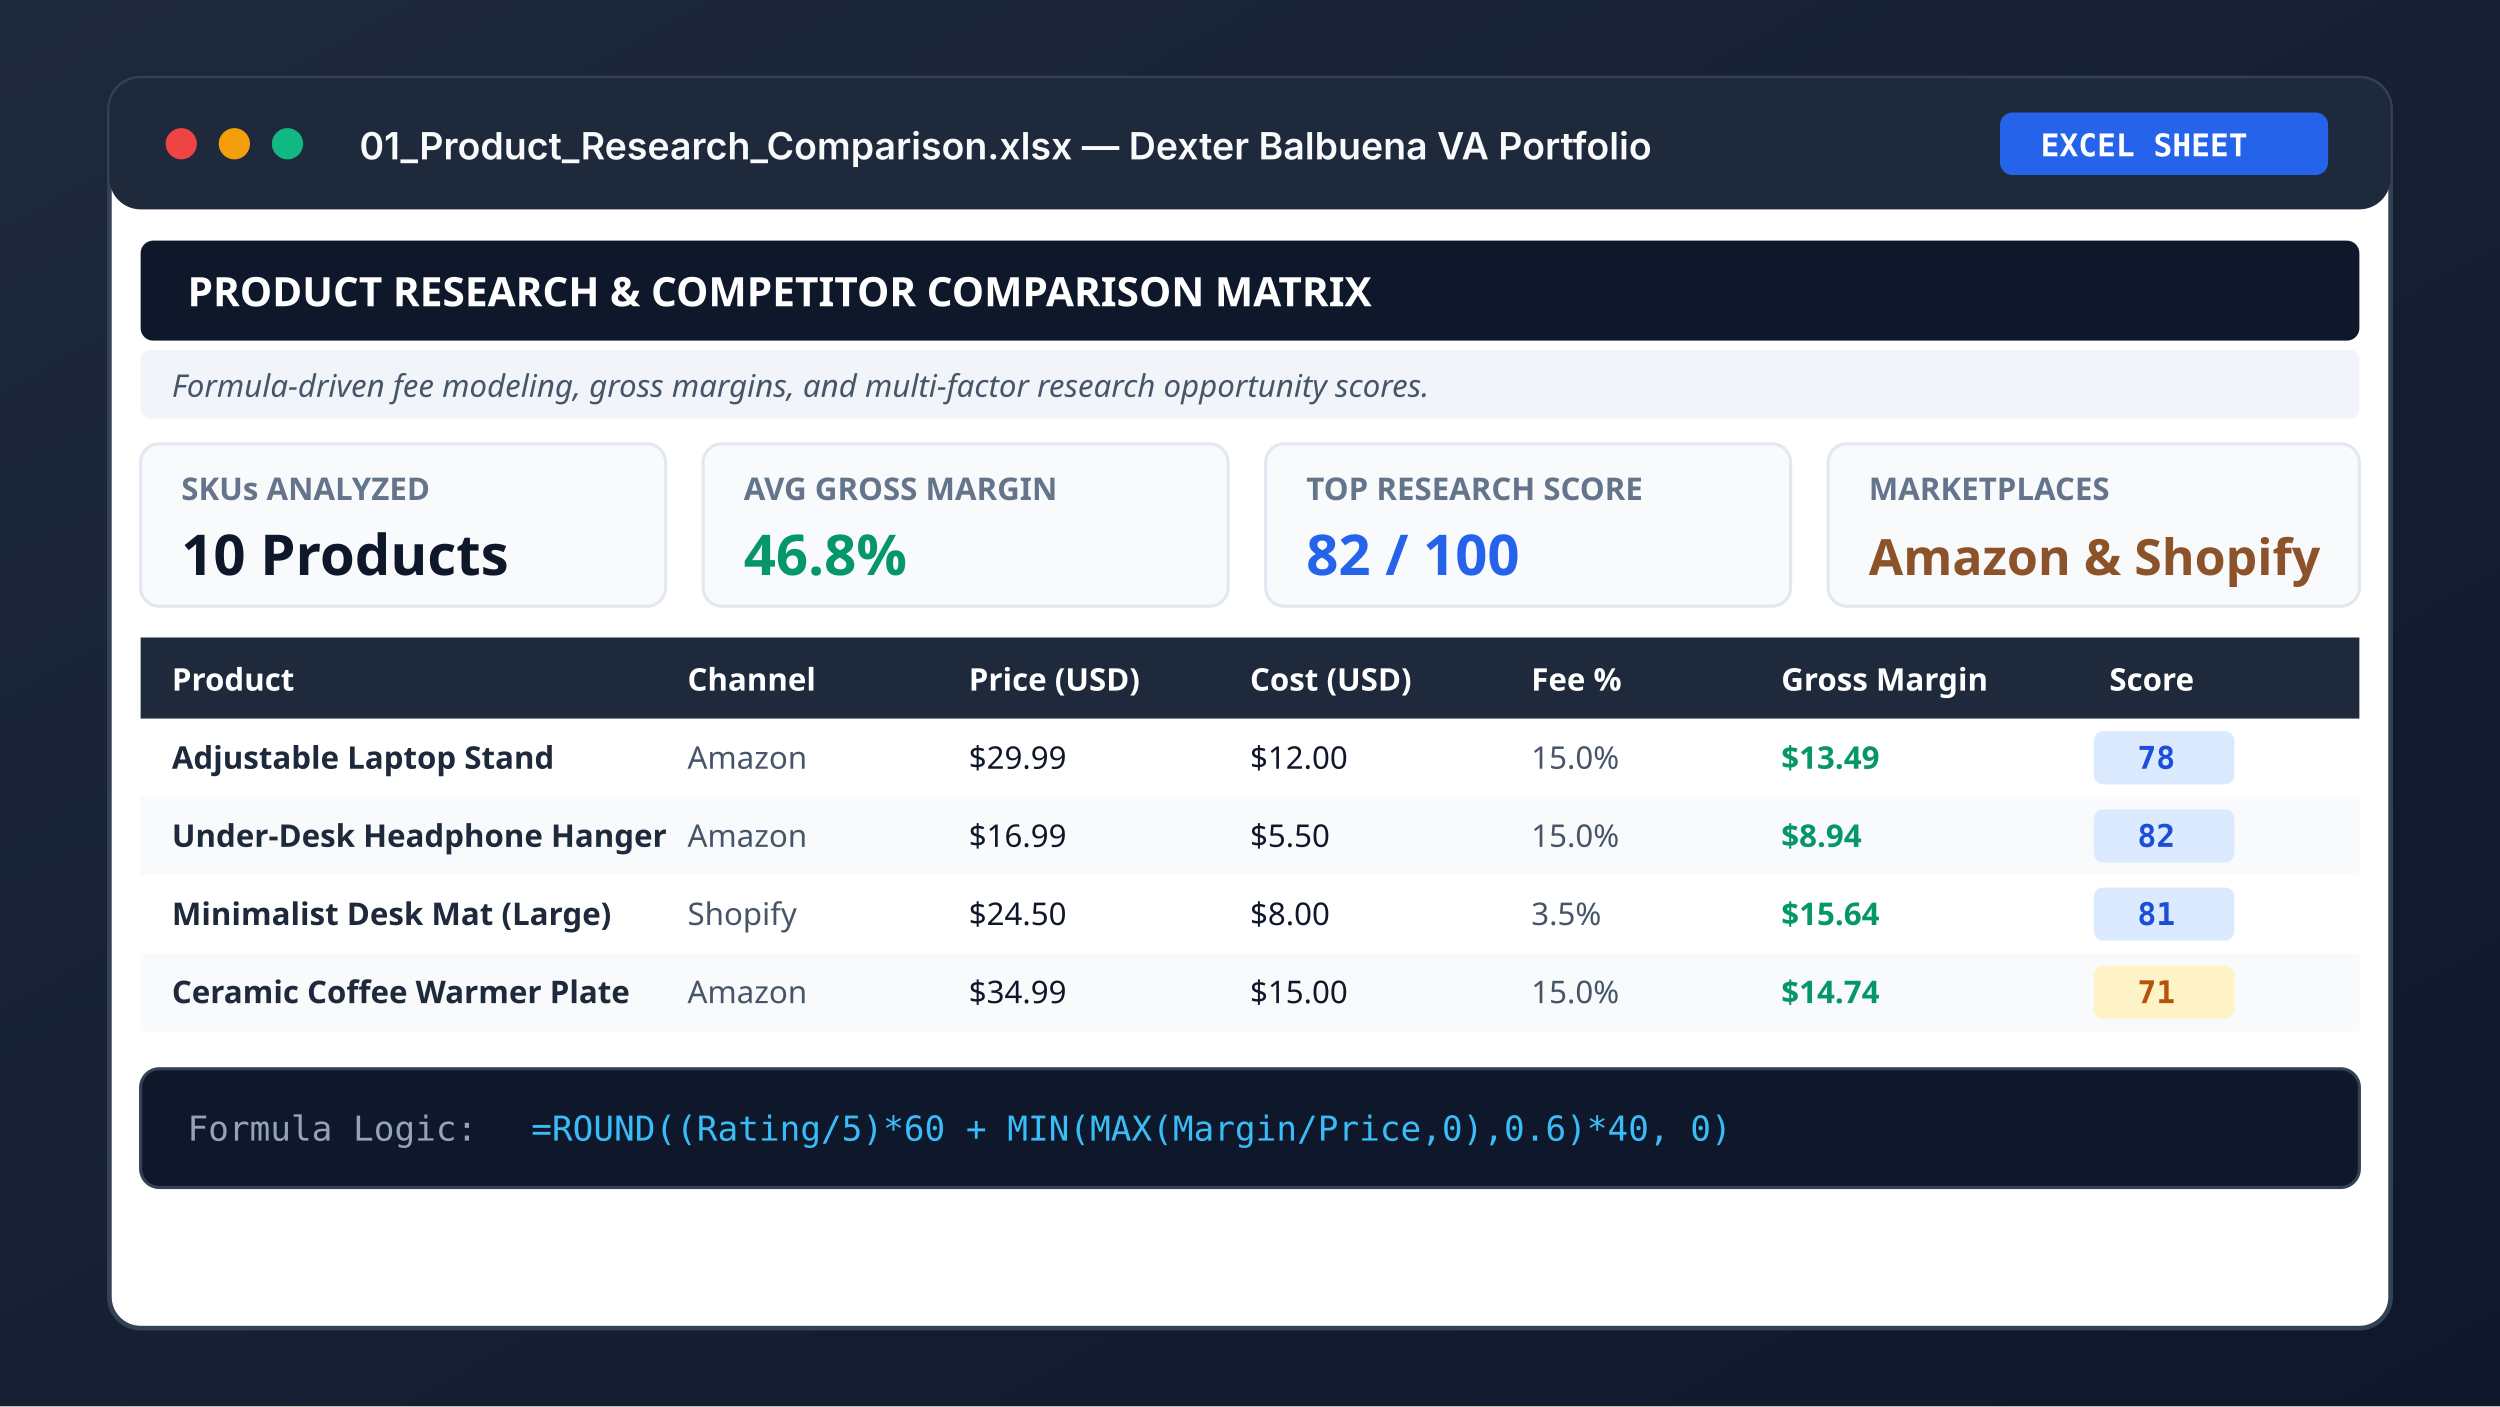
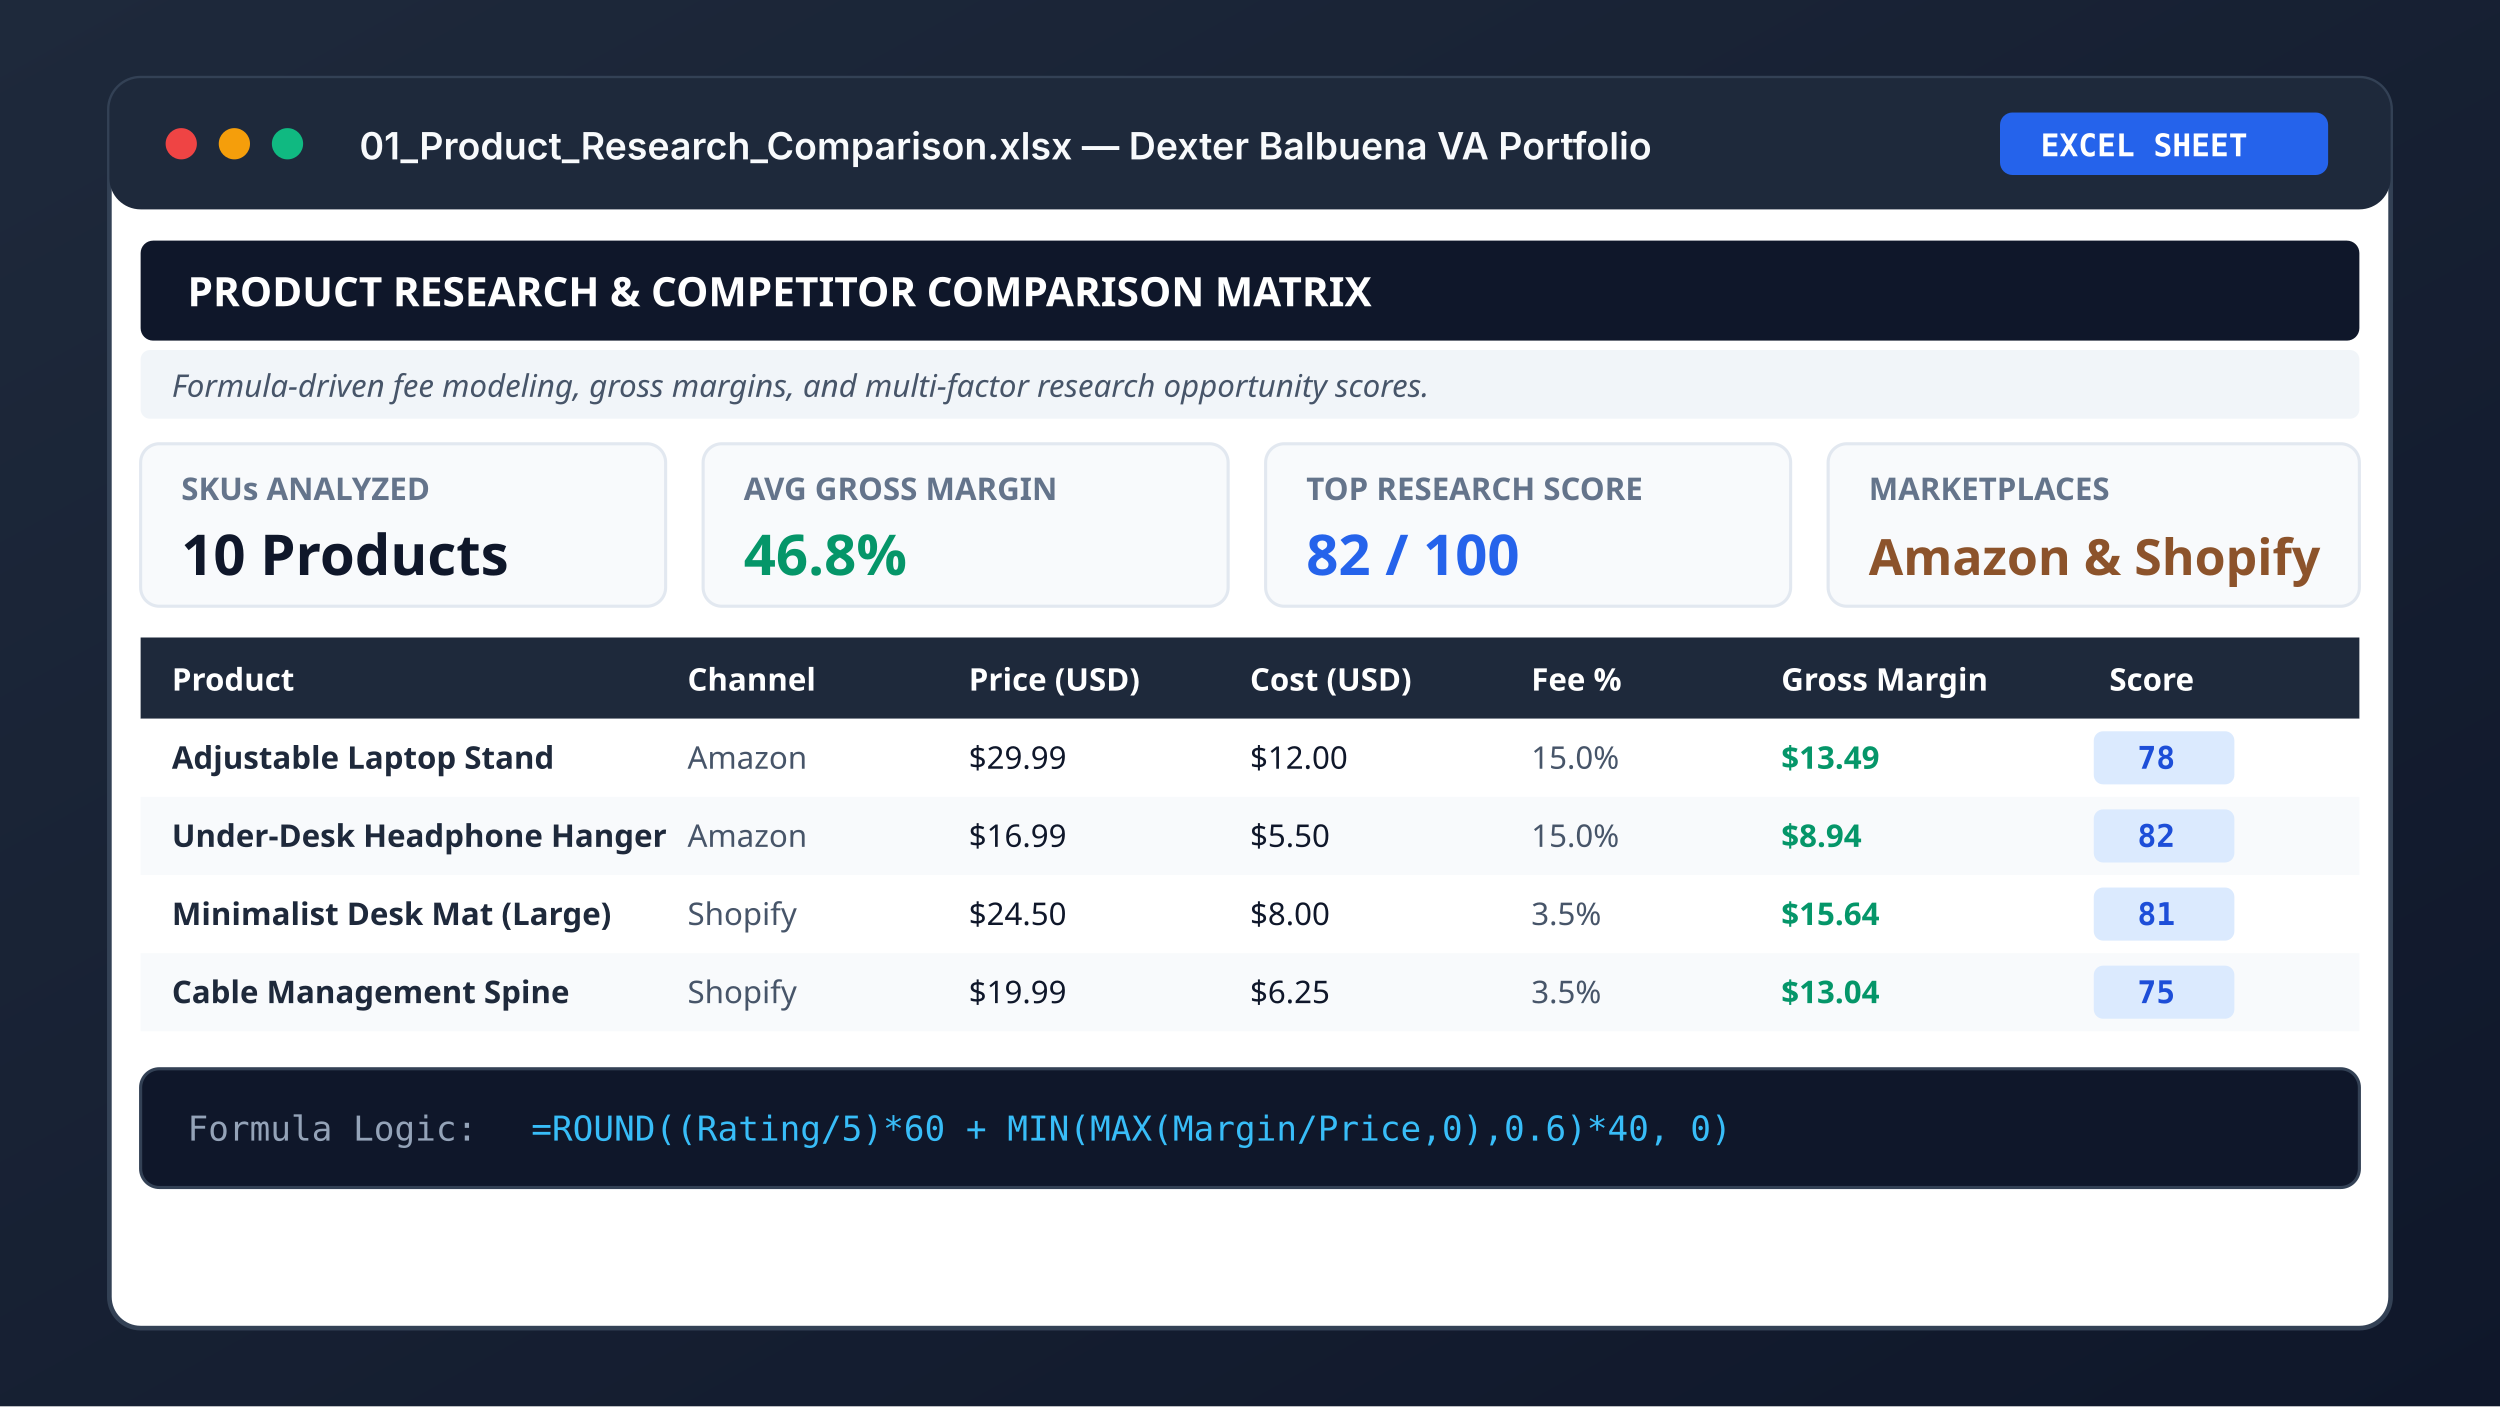
<svg xmlns="http://www.w3.org/2000/svg" viewBox="0 0 800 450" width="800" height="450">
  <defs>
    <linearGradient id="research-bg" x1="0%" y1="0%" x2="100%" y2="100%">
      <stop offset="0%" stop-color="#1e293b" />
      <stop offset="100%" stop-color="#0f172a" />
    </linearGradient>
  </defs>
  <rect width="800" height="450" fill="url(#research-bg)" />
  <rect x="35" y="25" width="730" height="400" rx="10" fill="#ffffff" stroke="#334155" stroke-width="1.5" />
  <rect x="35" y="25" width="730" height="42" rx="10" fill="#1e293b" />
  <circle cx="58" cy="46" r="5" fill="#ef4444" />
  <circle cx="75" cy="46" r="5" fill="#f59e0b" />
  <circle cx="92" cy="46" r="5" fill="#10b981" />
  <text x="115" y="51" fill="#f8fafc" font-family="system-ui, -apple-system, sans-serif" font-size="12" font-weight="600">01_Product_Research_Comparison.xlsx — Dexter Balbuena VA Portfolio</text>
  <rect x="640" y="36" width="105" height="20" rx="4" fill="#2563eb" />
  <text x="653" y="50" fill="#ffffff" font-family="monospace" font-size="10" font-weight="700">EXCEL SHEET</text>
  <rect x="45" y="77" width="710" height="32" rx="4" fill="#0f172a" />
  <text x="60" y="98" fill="#ffffff" font-family="system-ui, sans-serif" font-size="13" font-weight="700">PRODUCT RESEARCH &amp; COMPETITOR COMPARISON MATRIX</text>
  <rect x="45" y="112" width="710" height="22" rx="3" fill="#f1f5f9" />
  <text x="55" y="127" fill="#475569" font-family="system-ui, sans-serif" font-size="10" font-style="italic">Formula-driven fee modeling, gross margins, and multi-factor research opportunity scores.</text>
  <rect x="45" y="142" width="168" height="52" rx="6" fill="#f8fafc" stroke="#e2e8f0" stroke-width="1" />
  <text x="58" y="160" fill="#64748b" font-family="system-ui, sans-serif" font-size="10" font-weight="600">SKUs ANALYZED</text>
  <text x="58" y="184" fill="#0f172a" font-family="system-ui, sans-serif" font-size="18" font-weight="800">10 Products</text>
  <rect x="225" y="142" width="168" height="52" rx="6" fill="#f8fafc" stroke="#e2e8f0" stroke-width="1" />
  <text x="238" y="160" fill="#64748b" font-family="system-ui, sans-serif" font-size="10" font-weight="600">AVG GROSS MARGIN</text>
  <text x="238" y="184" fill="#059669" font-family="system-ui, sans-serif" font-size="18" font-weight="800">46.8%</text>
  <rect x="405" y="142" width="168" height="52" rx="6" fill="#f8fafc" stroke="#e2e8f0" stroke-width="1" />
  <text x="418" y="160" fill="#64748b" font-family="system-ui, sans-serif" font-size="10" font-weight="600">TOP RESEARCH SCORE</text>
  <text x="418" y="184" fill="#2563eb" font-family="system-ui, sans-serif" font-size="18" font-weight="800">82 / 100</text>
  <rect x="585" y="142" width="170" height="52" rx="6" fill="#f8fafc" stroke="#e2e8f0" stroke-width="1" />
  <text x="598" y="160" fill="#64748b" font-family="system-ui, sans-serif" font-size="10" font-weight="600">MARKETPLACES</text>
  <text x="598" y="184" fill="#8c532b" font-family="system-ui, sans-serif" font-size="16" font-weight="800">Amazon &amp; Shopify</text>
  <rect x="45" y="204" width="710" height="26" fill="#1e293b" />
  <text x="55" y="221" fill="#ffffff" font-family="system-ui, sans-serif" font-size="10" font-weight="700">Product</text>
  <text x="220" y="221" fill="#ffffff" font-family="system-ui, sans-serif" font-size="10" font-weight="700">Channel</text>
  <text x="310" y="221" fill="#ffffff" font-family="system-ui, sans-serif" font-size="10" font-weight="700">Price (USD)</text>
  <text x="400" y="221" fill="#ffffff" font-family="system-ui, sans-serif" font-size="10" font-weight="700">Cost (USD)</text>
  <text x="490" y="221" fill="#ffffff" font-family="system-ui, sans-serif" font-size="10" font-weight="700">Fee %</text>
  <text x="570" y="221" fill="#ffffff" font-family="system-ui, sans-serif" font-size="10" font-weight="700">Gross Margin</text>
  <text x="675" y="221" fill="#ffffff" font-family="system-ui, sans-serif" font-size="10" font-weight="700">Score</text>
  <rect x="45" y="230" width="710" height="25" fill="#ffffff" />
  <text x="55" y="246" fill="#1e293b" font-family="system-ui, sans-serif" font-size="10" font-weight="600">Adjustable Laptop Stand</text>
  <text x="220" y="246" fill="#475569" font-family="system-ui, sans-serif" font-size="10">Amazon</text>
  <text x="310" y="246" fill="#0f172a" font-family="system-ui, sans-serif" font-size="10">$29.99</text>
  <text x="400" y="246" fill="#0f172a" font-family="system-ui, sans-serif" font-size="10">$12.00</text>
  <text x="490" y="246" fill="#475569" font-family="system-ui, sans-serif" font-size="10">15.0%</text>
  <text x="570" y="246" fill="#059669" font-family="system-ui, sans-serif" font-size="10" font-weight="700">$13.49</text>
  <rect x="670" y="234" width="45" height="17" rx="3" fill="#dbeafe" />
  <text x="684" y="246" fill="#1d4ed8" font-family="monospace" font-size="10" font-weight="700">78</text>
  <rect x="45" y="255" width="710" height="25" fill="#f8fafc" />
  <text x="55" y="271" fill="#1e293b" font-family="system-ui, sans-serif" font-size="10" font-weight="600">Under-Desk Headphone Hanger</text>
  <text x="220" y="271" fill="#475569" font-family="system-ui, sans-serif" font-size="10">Amazon</text>
  <text x="310" y="271" fill="#0f172a" font-family="system-ui, sans-serif" font-size="10">$16.99</text>
  <text x="400" y="271" fill="#0f172a" font-family="system-ui, sans-serif" font-size="10">$5.50</text>
  <text x="490" y="271" fill="#475569" font-family="system-ui, sans-serif" font-size="10">15.0%</text>
  <text x="570" y="271" fill="#059669" font-family="system-ui, sans-serif" font-size="10" font-weight="700">$8.94</text>
  <rect x="670" y="259" width="45" height="17" rx="3" fill="#dbeafe" />
  <text x="684" y="271" fill="#1d4ed8" font-family="monospace" font-size="10" font-weight="700">82</text>
  <rect x="45" y="280" width="710" height="25" fill="#ffffff" />
  <text x="55" y="296" fill="#1e293b" font-family="system-ui, sans-serif" font-size="10" font-weight="600">Minimalist Desk Mat (Large)</text>
  <text x="220" y="296" fill="#475569" font-family="system-ui, sans-serif" font-size="10">Shopify</text>
  <text x="310" y="296" fill="#0f172a" font-family="system-ui, sans-serif" font-size="10">$24.50</text>
  <text x="400" y="296" fill="#0f172a" font-family="system-ui, sans-serif" font-size="10">$8.00</text>
  <text x="490" y="296" fill="#475569" font-family="system-ui, sans-serif" font-size="10">3.5%</text>
  <text x="570" y="296" fill="#059669" font-family="system-ui, sans-serif" font-size="10" font-weight="700">$15.64</text>
  <rect x="670" y="284" width="45" height="17" rx="3" fill="#dbeafe" />
  <text x="684" y="296" fill="#1d4ed8" font-family="monospace" font-size="10" font-weight="700">81</text>
  <rect x="45" y="305" width="710" height="25" fill="#f8fafc" />
-   <text x="55" y="321" fill="#1e293b" font-family="system-ui, sans-serif" font-size="10" font-weight="600">Ceramic Coffee Warmer Plate</text>
-   <text x="220" y="321" fill="#475569" font-family="system-ui, sans-serif" font-size="10">Amazon</text>
-   <text x="310" y="321" fill="#0f172a" font-family="system-ui, sans-serif" font-size="10">$34.99</text>
-   <text x="400" y="321" fill="#0f172a" font-family="system-ui, sans-serif" font-size="10">$15.00</text>
-   <text x="490" y="321" fill="#475569" font-family="system-ui, sans-serif" font-size="10">15.0%</text>
-   <text x="570" y="321" fill="#059669" font-family="system-ui, sans-serif" font-size="10" font-weight="700">$14.74</text>
-   <rect x="670" y="309" width="45" height="17" rx="3" fill="#fef3c7" />
-   <text x="684" y="321" fill="#b45309" font-family="monospace" font-size="10" font-weight="700">71</text>
+   <text x="55" y="321" fill="#1e293b" font-family="system-ui, sans-serif" font-size="10" font-weight="600">Cable Management Spine</text>
+   <text x="220" y="321" fill="#475569" font-family="system-ui, sans-serif" font-size="10">Shopify</text>
+   <text x="310" y="321" fill="#0f172a" font-family="system-ui, sans-serif" font-size="10">$19.99</text>
+   <text x="400" y="321" fill="#0f172a" font-family="system-ui, sans-serif" font-size="10">$6.25</text>
+   <text x="490" y="321" fill="#475569" font-family="system-ui, sans-serif" font-size="10">3.5%</text>
+   <text x="570" y="321" fill="#059669" font-family="system-ui, sans-serif" font-size="10" font-weight="700">$13.04</text>
+   <rect x="670" y="309" width="45" height="17" rx="3" fill="#dbeafe" />
+   <text x="684" y="321" fill="#1d4ed8" font-family="monospace" font-size="10" font-weight="700">75</text>
  <rect x="45" y="342" width="710" height="38" rx="6" fill="#0f172a" stroke="#334155" stroke-width="1" />
  <text x="60" y="365" fill="#94a3b8" font-family="monospace" font-size="11">Formula Logic: </text>
  <text x="170" y="365" fill="#38bdf8" font-family="monospace" font-size="11">=ROUND((Rating/5)*60 + MIN(MAX(Margin/Price,0),0.6)*40, 0)</text>
</svg>
